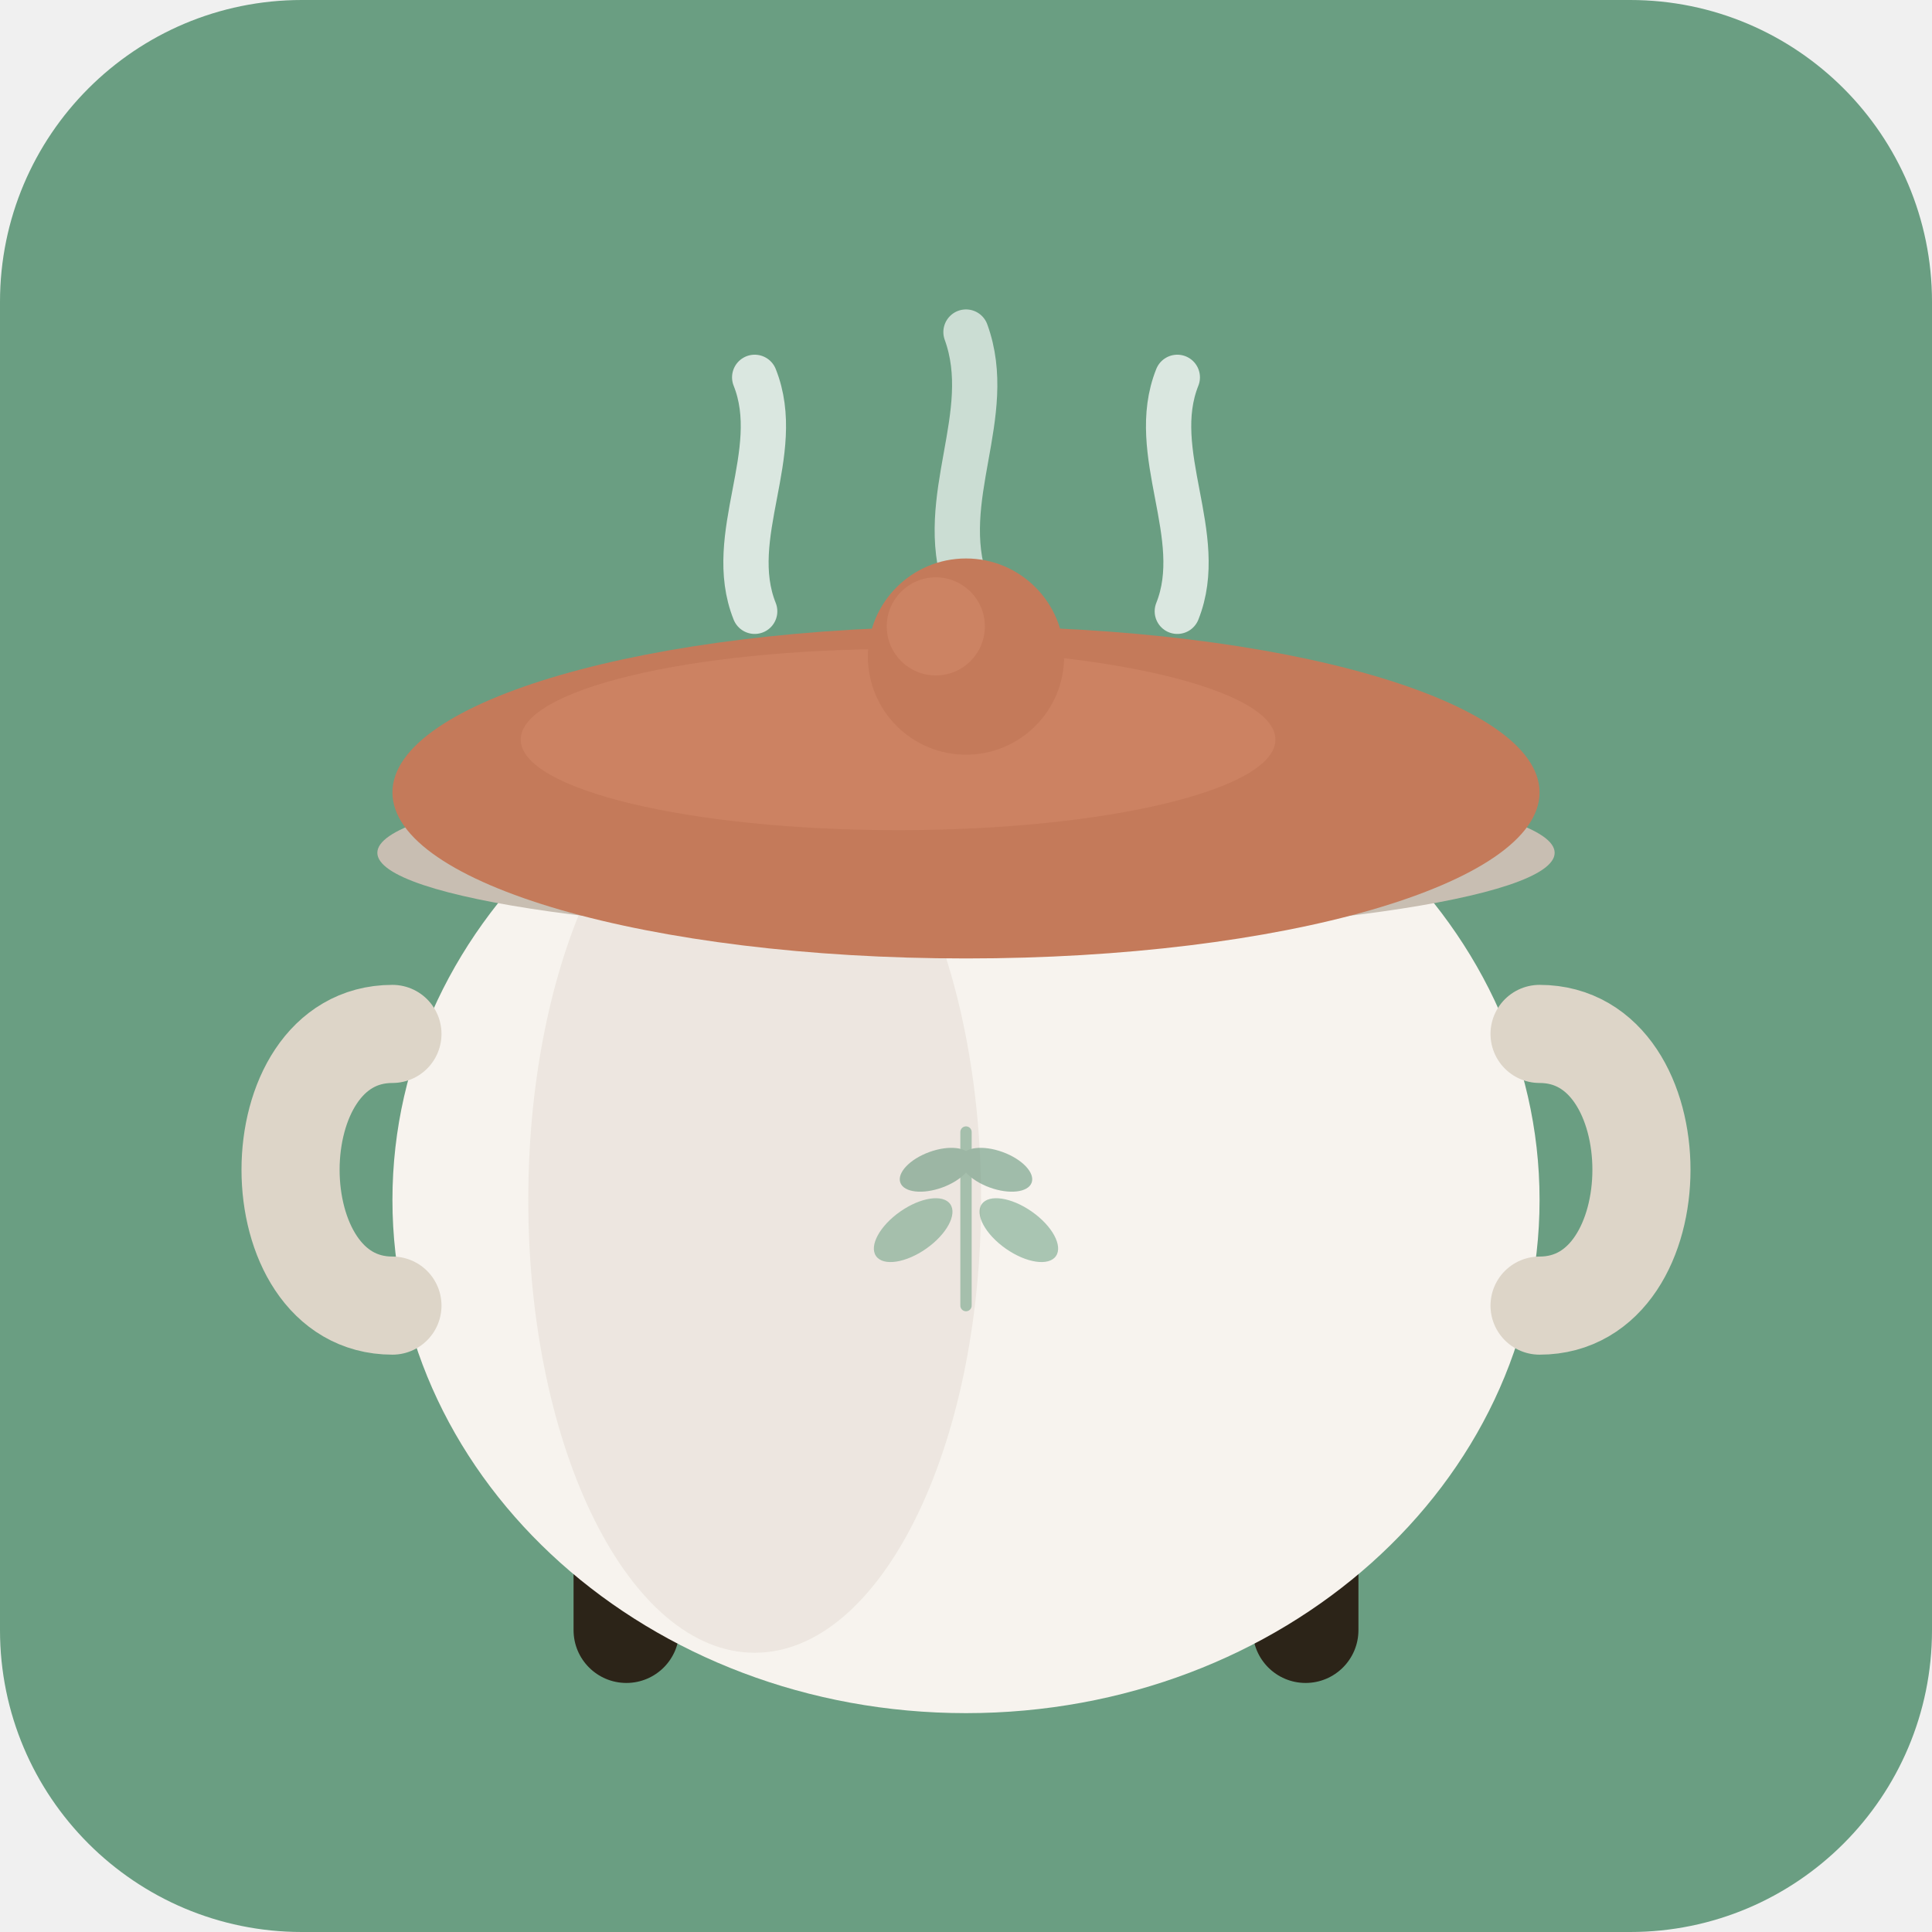
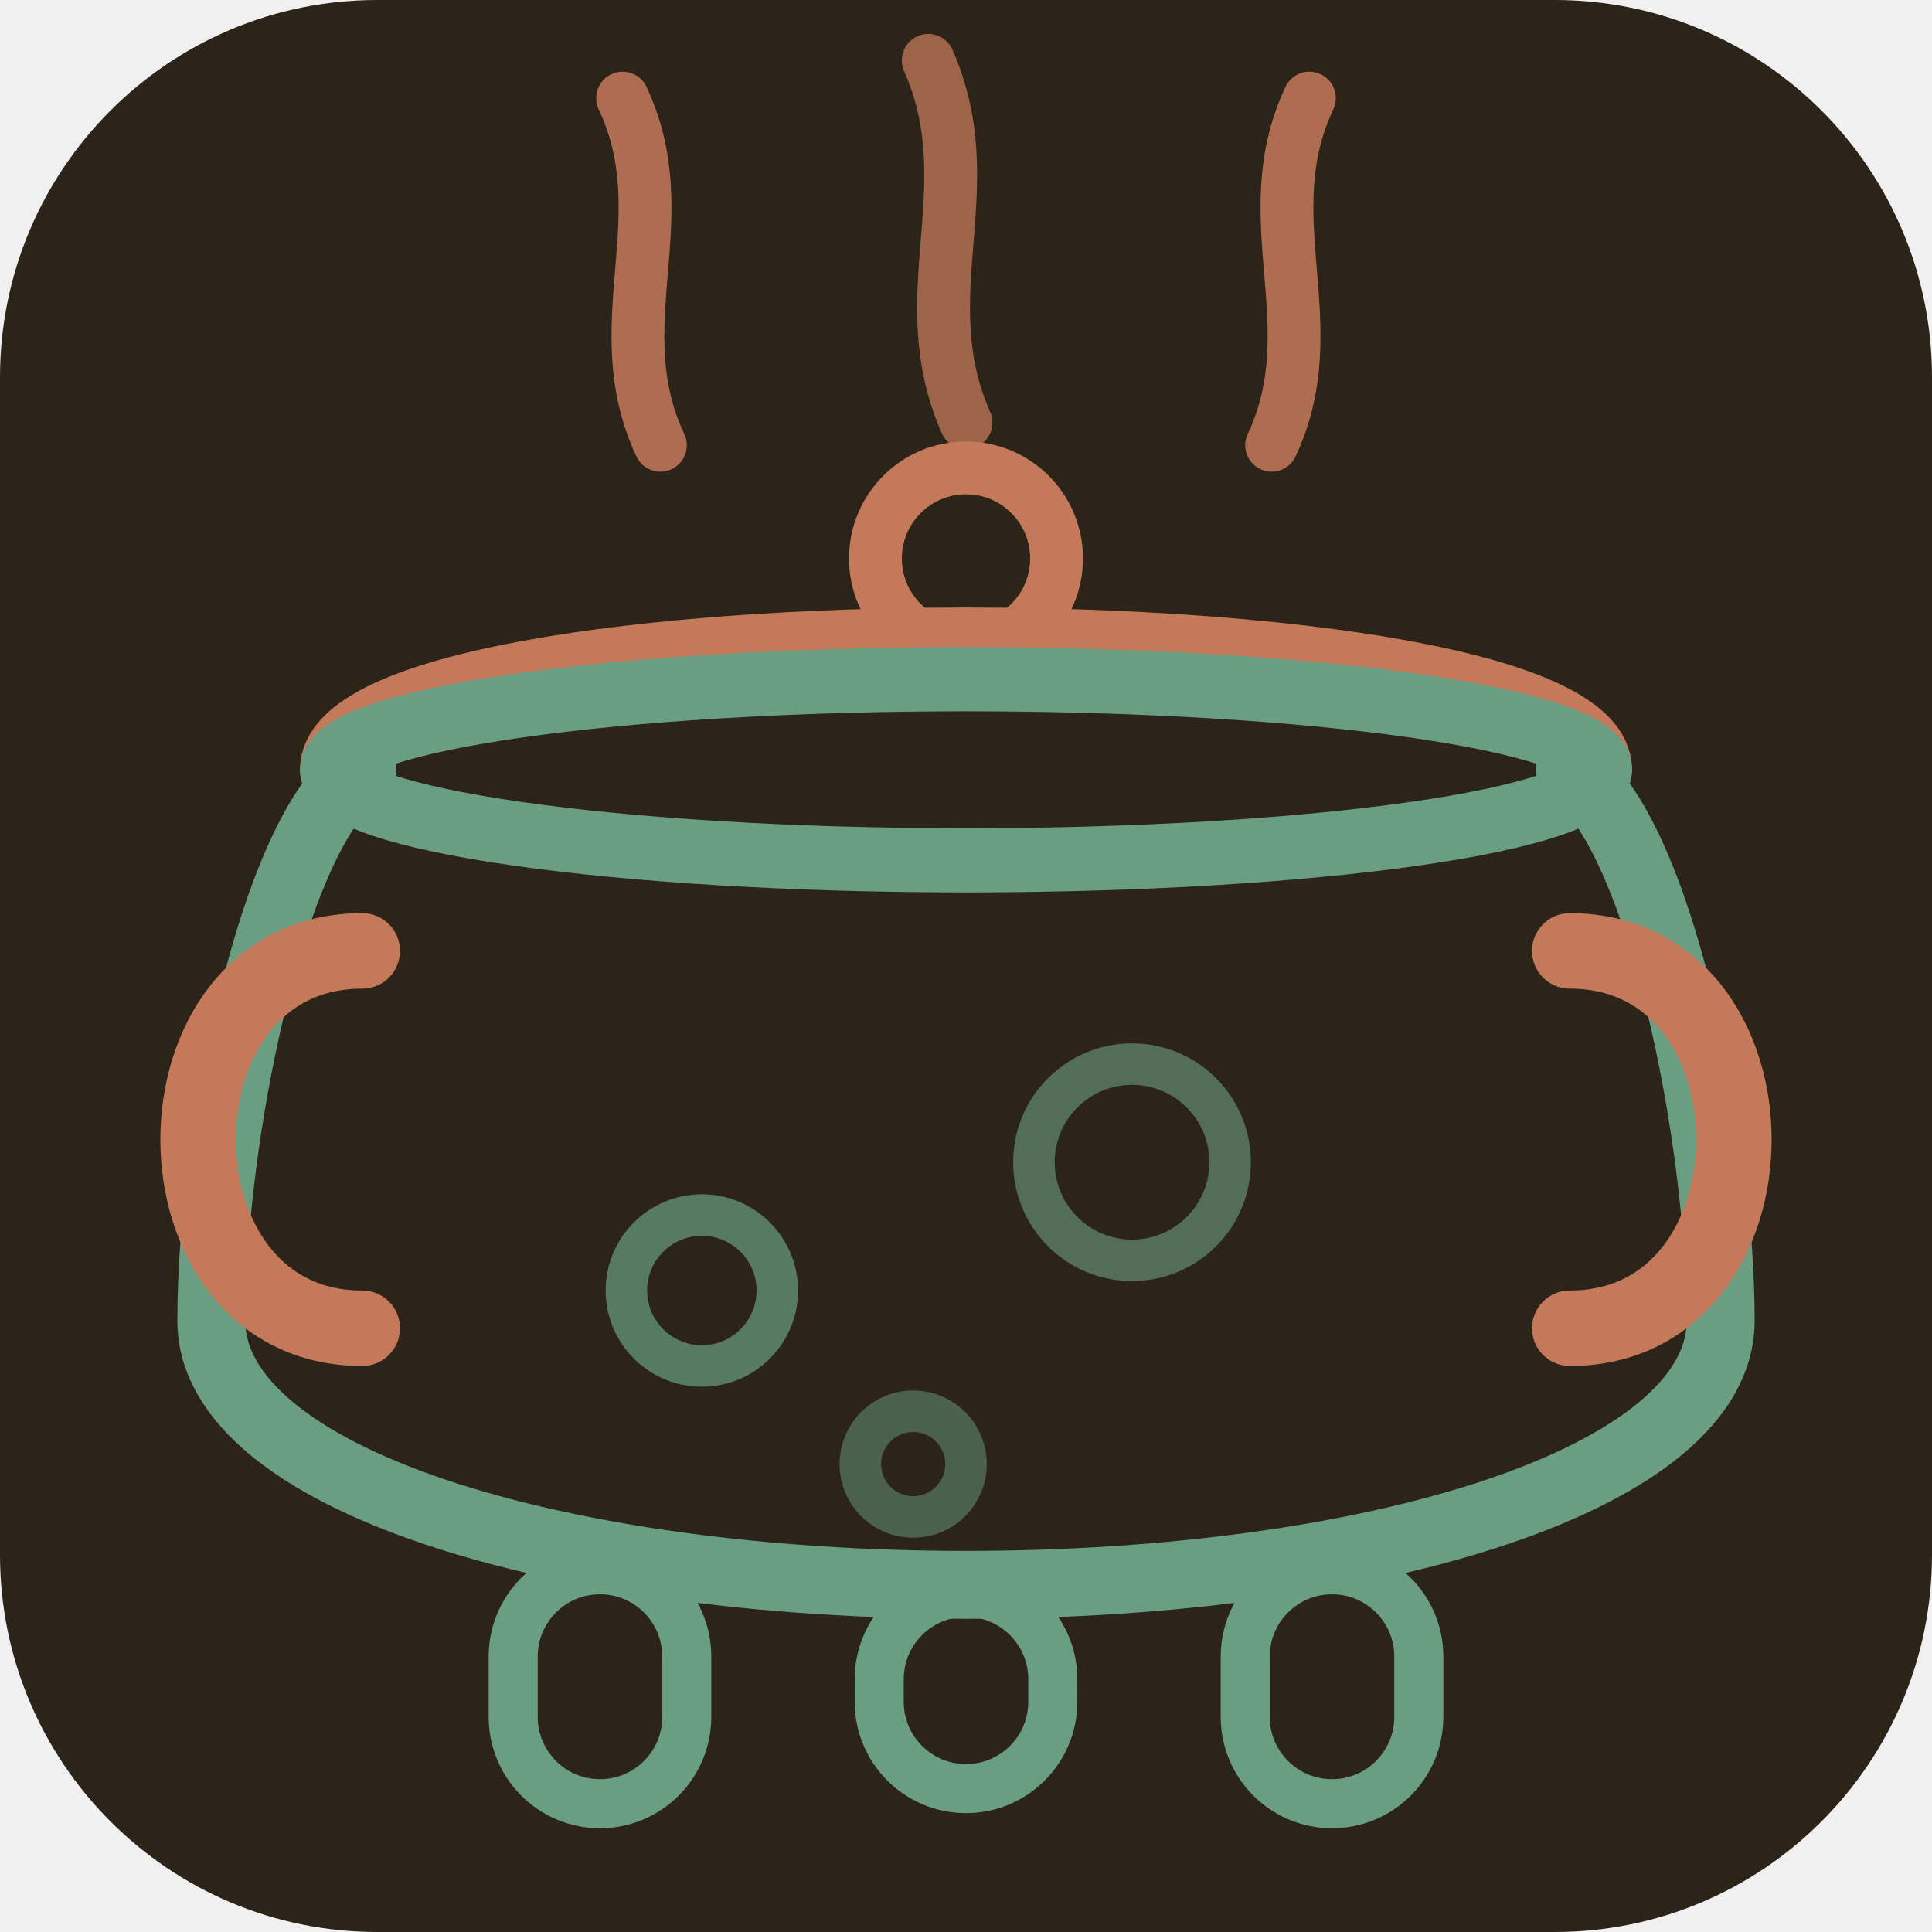
<svg xmlns="http://www.w3.org/2000/svg" viewBox="0 0 512 512">
-   <rect width="512" height="512" rx="80" fill="#6A9E82" />
-   <path d="M 200,162 C 192,142 208,120 200,100" stroke="white" stroke-width="12" fill="none" stroke-linecap="round" opacity="0.75" />
-   <path d="M 256,155 C 248,132 264,110 256,88" stroke="white" stroke-width="12" fill="none" stroke-linecap="round" opacity="0.65" />
-   <path d="M 312,162 C 320,142 304,120 312,100" stroke="white" stroke-width="12" fill="none" stroke-linecap="round" opacity="0.75" />
-   <rect x="152" y="388" width="28" height="58" rx="14" fill="#2C2418" />
-   <rect x="242" y="394" width="28" height="52" rx="14" fill="#2C2418" />
-   <rect x="332" y="388" width="28" height="58" rx="14" fill="#2C2418" />
-   <ellipse cx="256" cy="318" rx="152" ry="136" fill="#F7F3EE" />
-   <ellipse cx="200" cy="318" rx="60" ry="120" fill="#E0D8CE" opacity="0.45" />
-   <path d="M 104,274 C 68,274 68,346 104,346" stroke="#DDD5C8" stroke-width="26" fill="none" stroke-linecap="round" />
-   <path d="M 408,274 C 444,274 444,346 408,346" stroke="#DDD5C8" stroke-width="26" fill="none" stroke-linecap="round" />
-   <ellipse cx="256" cy="226" rx="156" ry="22" fill="#C8BEB2" />
-   <ellipse cx="256" cy="210" rx="152" ry="44" fill="#C47A5A" />
-   <ellipse cx="238" cy="196" rx="100" ry="24" fill="#D48A6A" opacity="0.5" />
-   <circle cx="256" cy="174" r="26" fill="#C47A5A" />
-   <circle cx="248" cy="166" r="13" fill="#D48A6A" opacity="0.55" />
-   <g transform="translate(256,318)" opacity="0.55">
-     <line x1="0" y1="28" x2="0" y2="-18" stroke="#6A9E82" stroke-width="3" stroke-linecap="round" />
-     <ellipse cx="-14" cy="8" rx="12" ry="6" fill="#6A9E82" transform="rotate(-35,-14,8)" />
-     <ellipse cx="14" cy="8" rx="12" ry="6" fill="#6A9E82" transform="rotate(35,14,8)" />
-     <ellipse cx="-8" cy="-8" rx="10" ry="5" fill="#5A8E72" transform="rotate(-20,-8,-8)" />
-     <ellipse cx="8" cy="-8" rx="10" ry="5" fill="#5A8E72" transform="rotate(20,8,-8)" />
-   </g>
+   <rect width="512" height="512" rx="100" fill="#2C2418" />
+   <path d="M175,118 C160,86 180,58 165,26" stroke="#C47A5A" stroke-width="14" fill="none" stroke-linecap="round" opacity="0.85" />
+   <path d="M256,112 C241,78 261,50 246,16" stroke="#C47A5A" stroke-width="14" fill="none" stroke-linecap="round" opacity="0.75" />
+   <path d="M337,118 C352,86 332,58 347,26" stroke="#C47A5A" stroke-width="14" fill="none" stroke-linecap="round" opacity="0.85" />
+   <circle cx="256" cy="148" r="24" stroke="#C47A5A" stroke-width="14" fill="none" />
+   <path d="M88,204 C88,158 424,158 424,204" stroke="#C47A5A" stroke-width="17" fill="none" stroke-linecap="round" />
+   <ellipse cx="256" cy="204" rx="168" ry="24" stroke="#6A9E82" stroke-width="17" fill="none" />
+   <path d="M96,204 C72,220 56,302 56,350 C56,392 148,420 256,420 C364,420 456,392 456,350 C456,302 440,220 416,204" stroke="#6A9E82" stroke-width="18" fill="none" stroke-linecap="round" />
+   <path d="M96,252 C38,252 38,352 96,352" stroke="#C47A5A" stroke-width="20" fill="none" stroke-linecap="round" />
+   <path d="M416,252 C474,252 474,352 416,352" stroke="#C47A5A" stroke-width="20" fill="none" stroke-linecap="round" />
+   <circle cx="186" cy="342" r="20" stroke="#6A9E82" stroke-width="11" fill="none" opacity="0.7" />
+   <circle cx="300" cy="308" r="26" stroke="#6A9E82" stroke-width="11" fill="none" opacity="0.6" />
+   <circle cx="242" cy="388" r="14" stroke="#6A9E82" stroke-width="11" fill="none" opacity="0.5" />
+   <rect x="136" y="416" width="46" height="62" rx="23" stroke="#6A9E82" stroke-width="13" fill="none" />
+   <rect x="233" y="422" width="46" height="52" rx="23" stroke="#6A9E82" stroke-width="13" fill="none" />
+   <rect x="330" y="416" width="46" height="62" rx="23" stroke="#6A9E82" stroke-width="13" fill="none" />
</svg>
